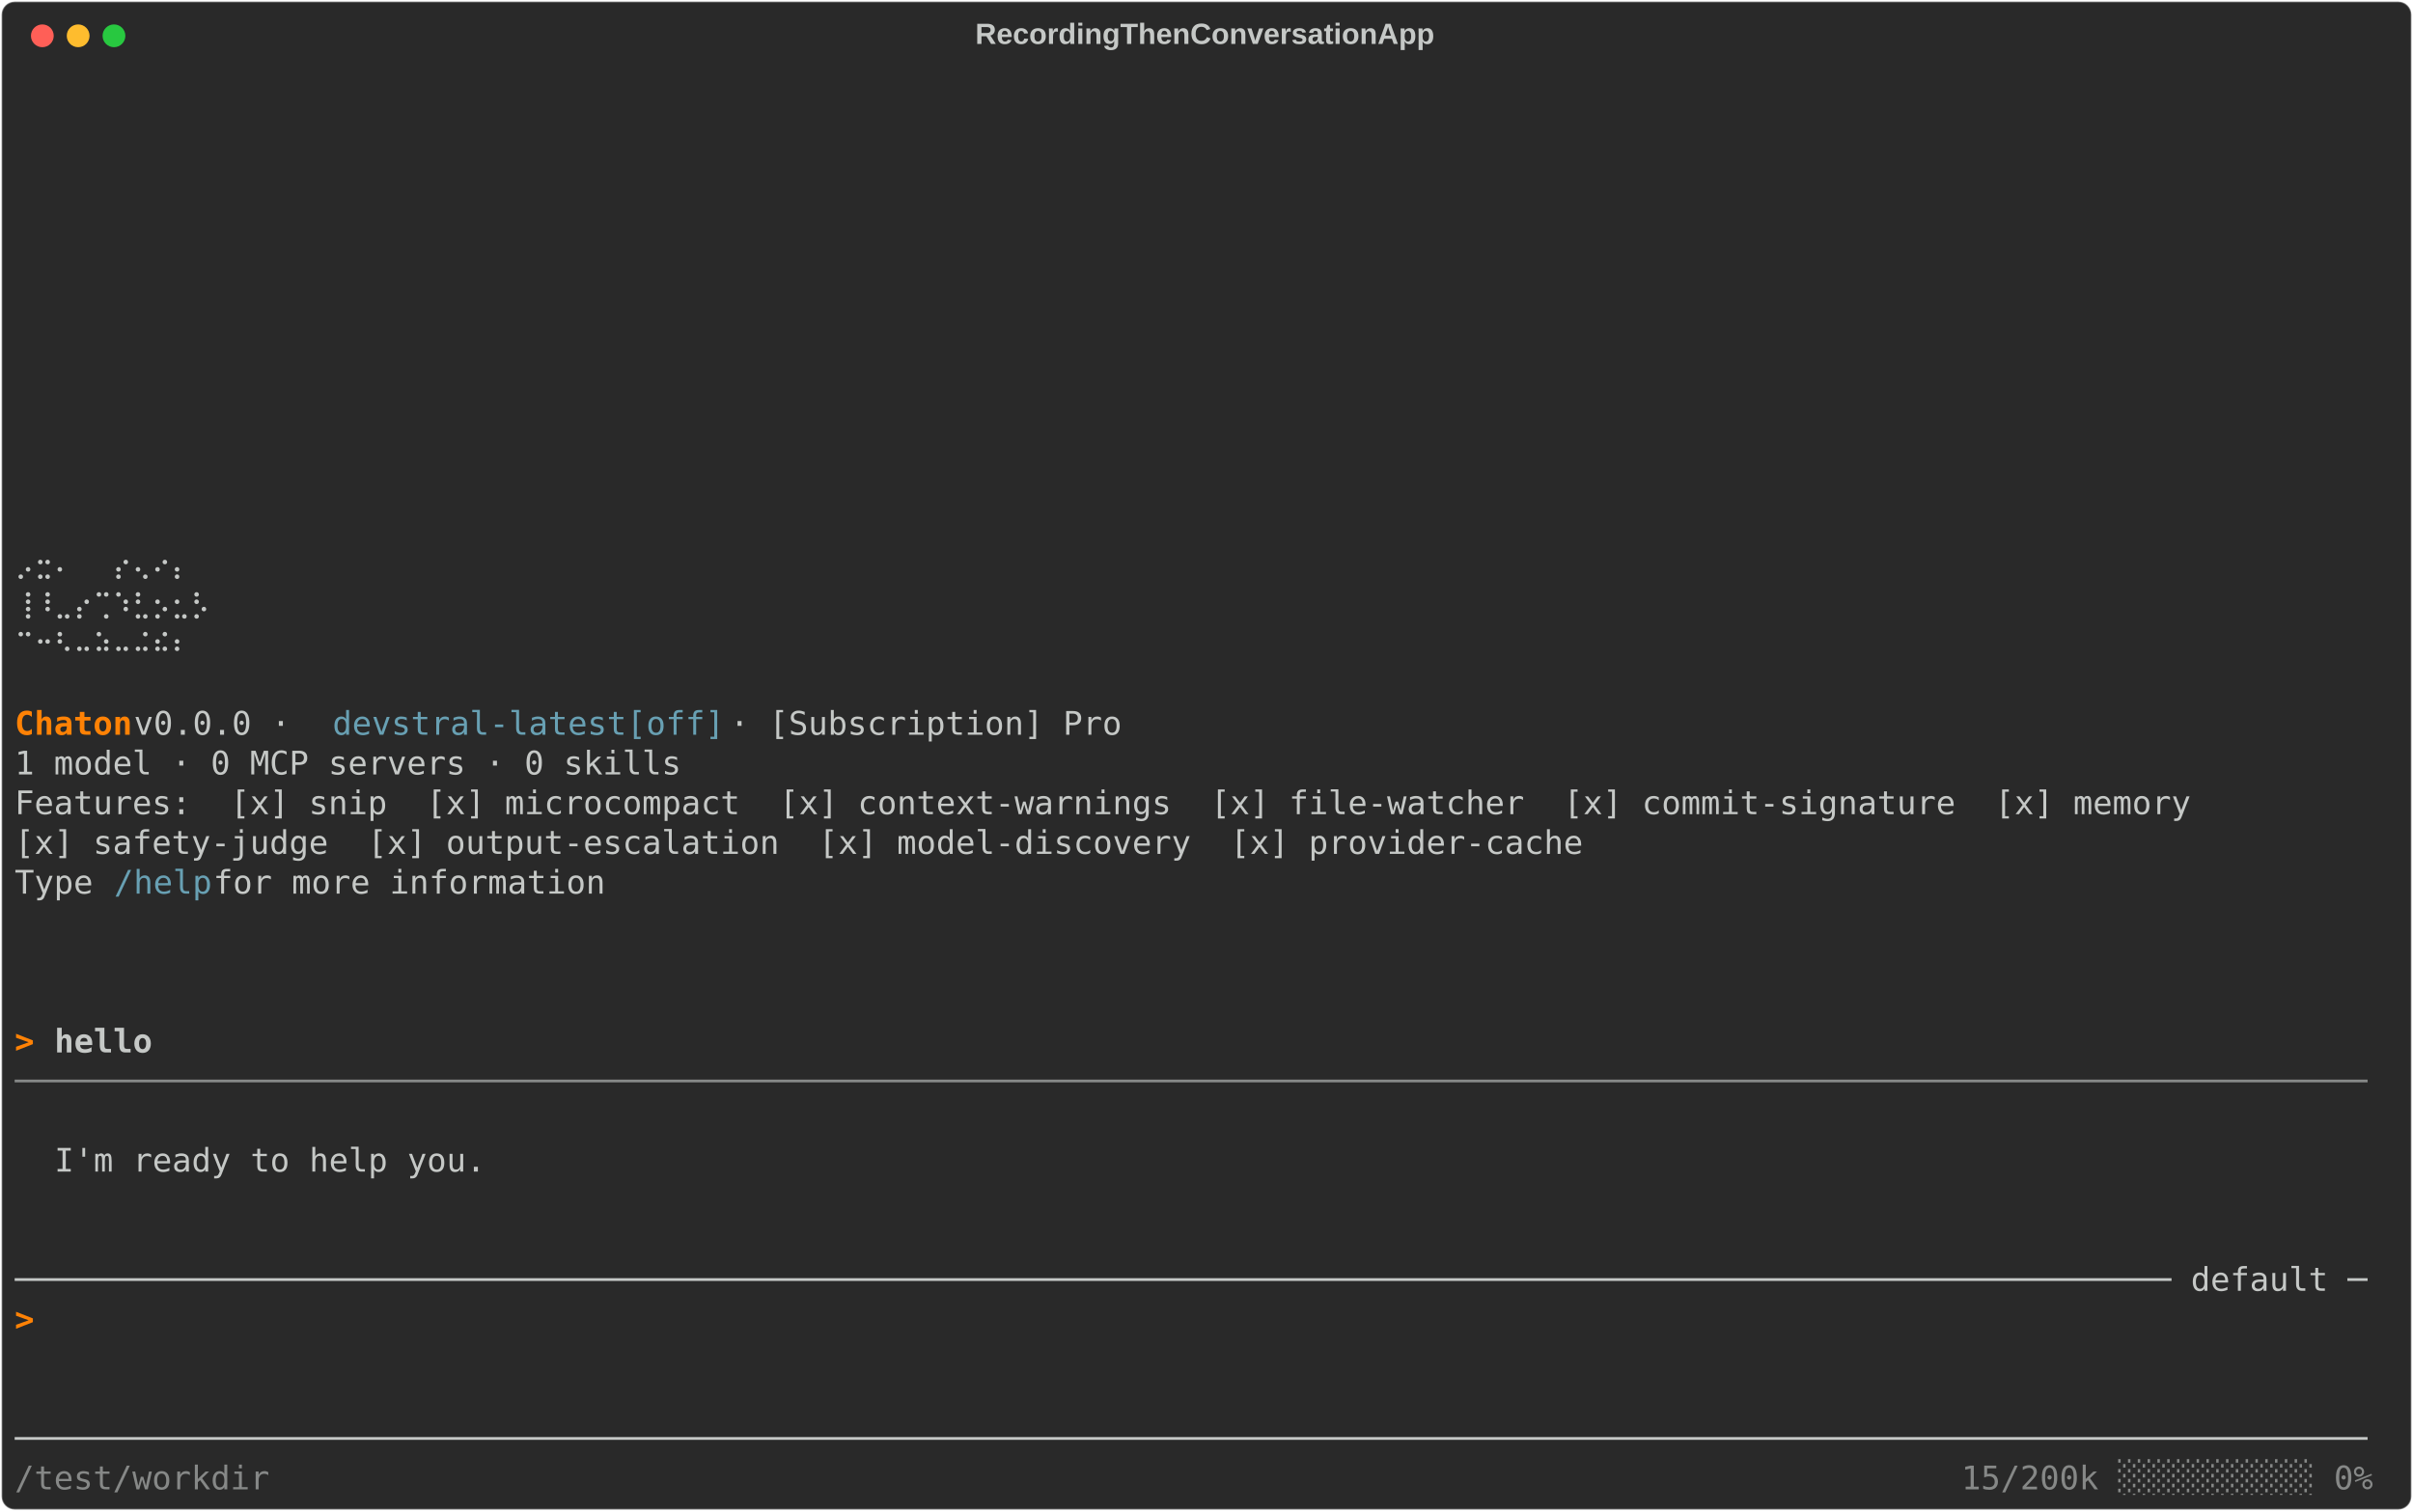
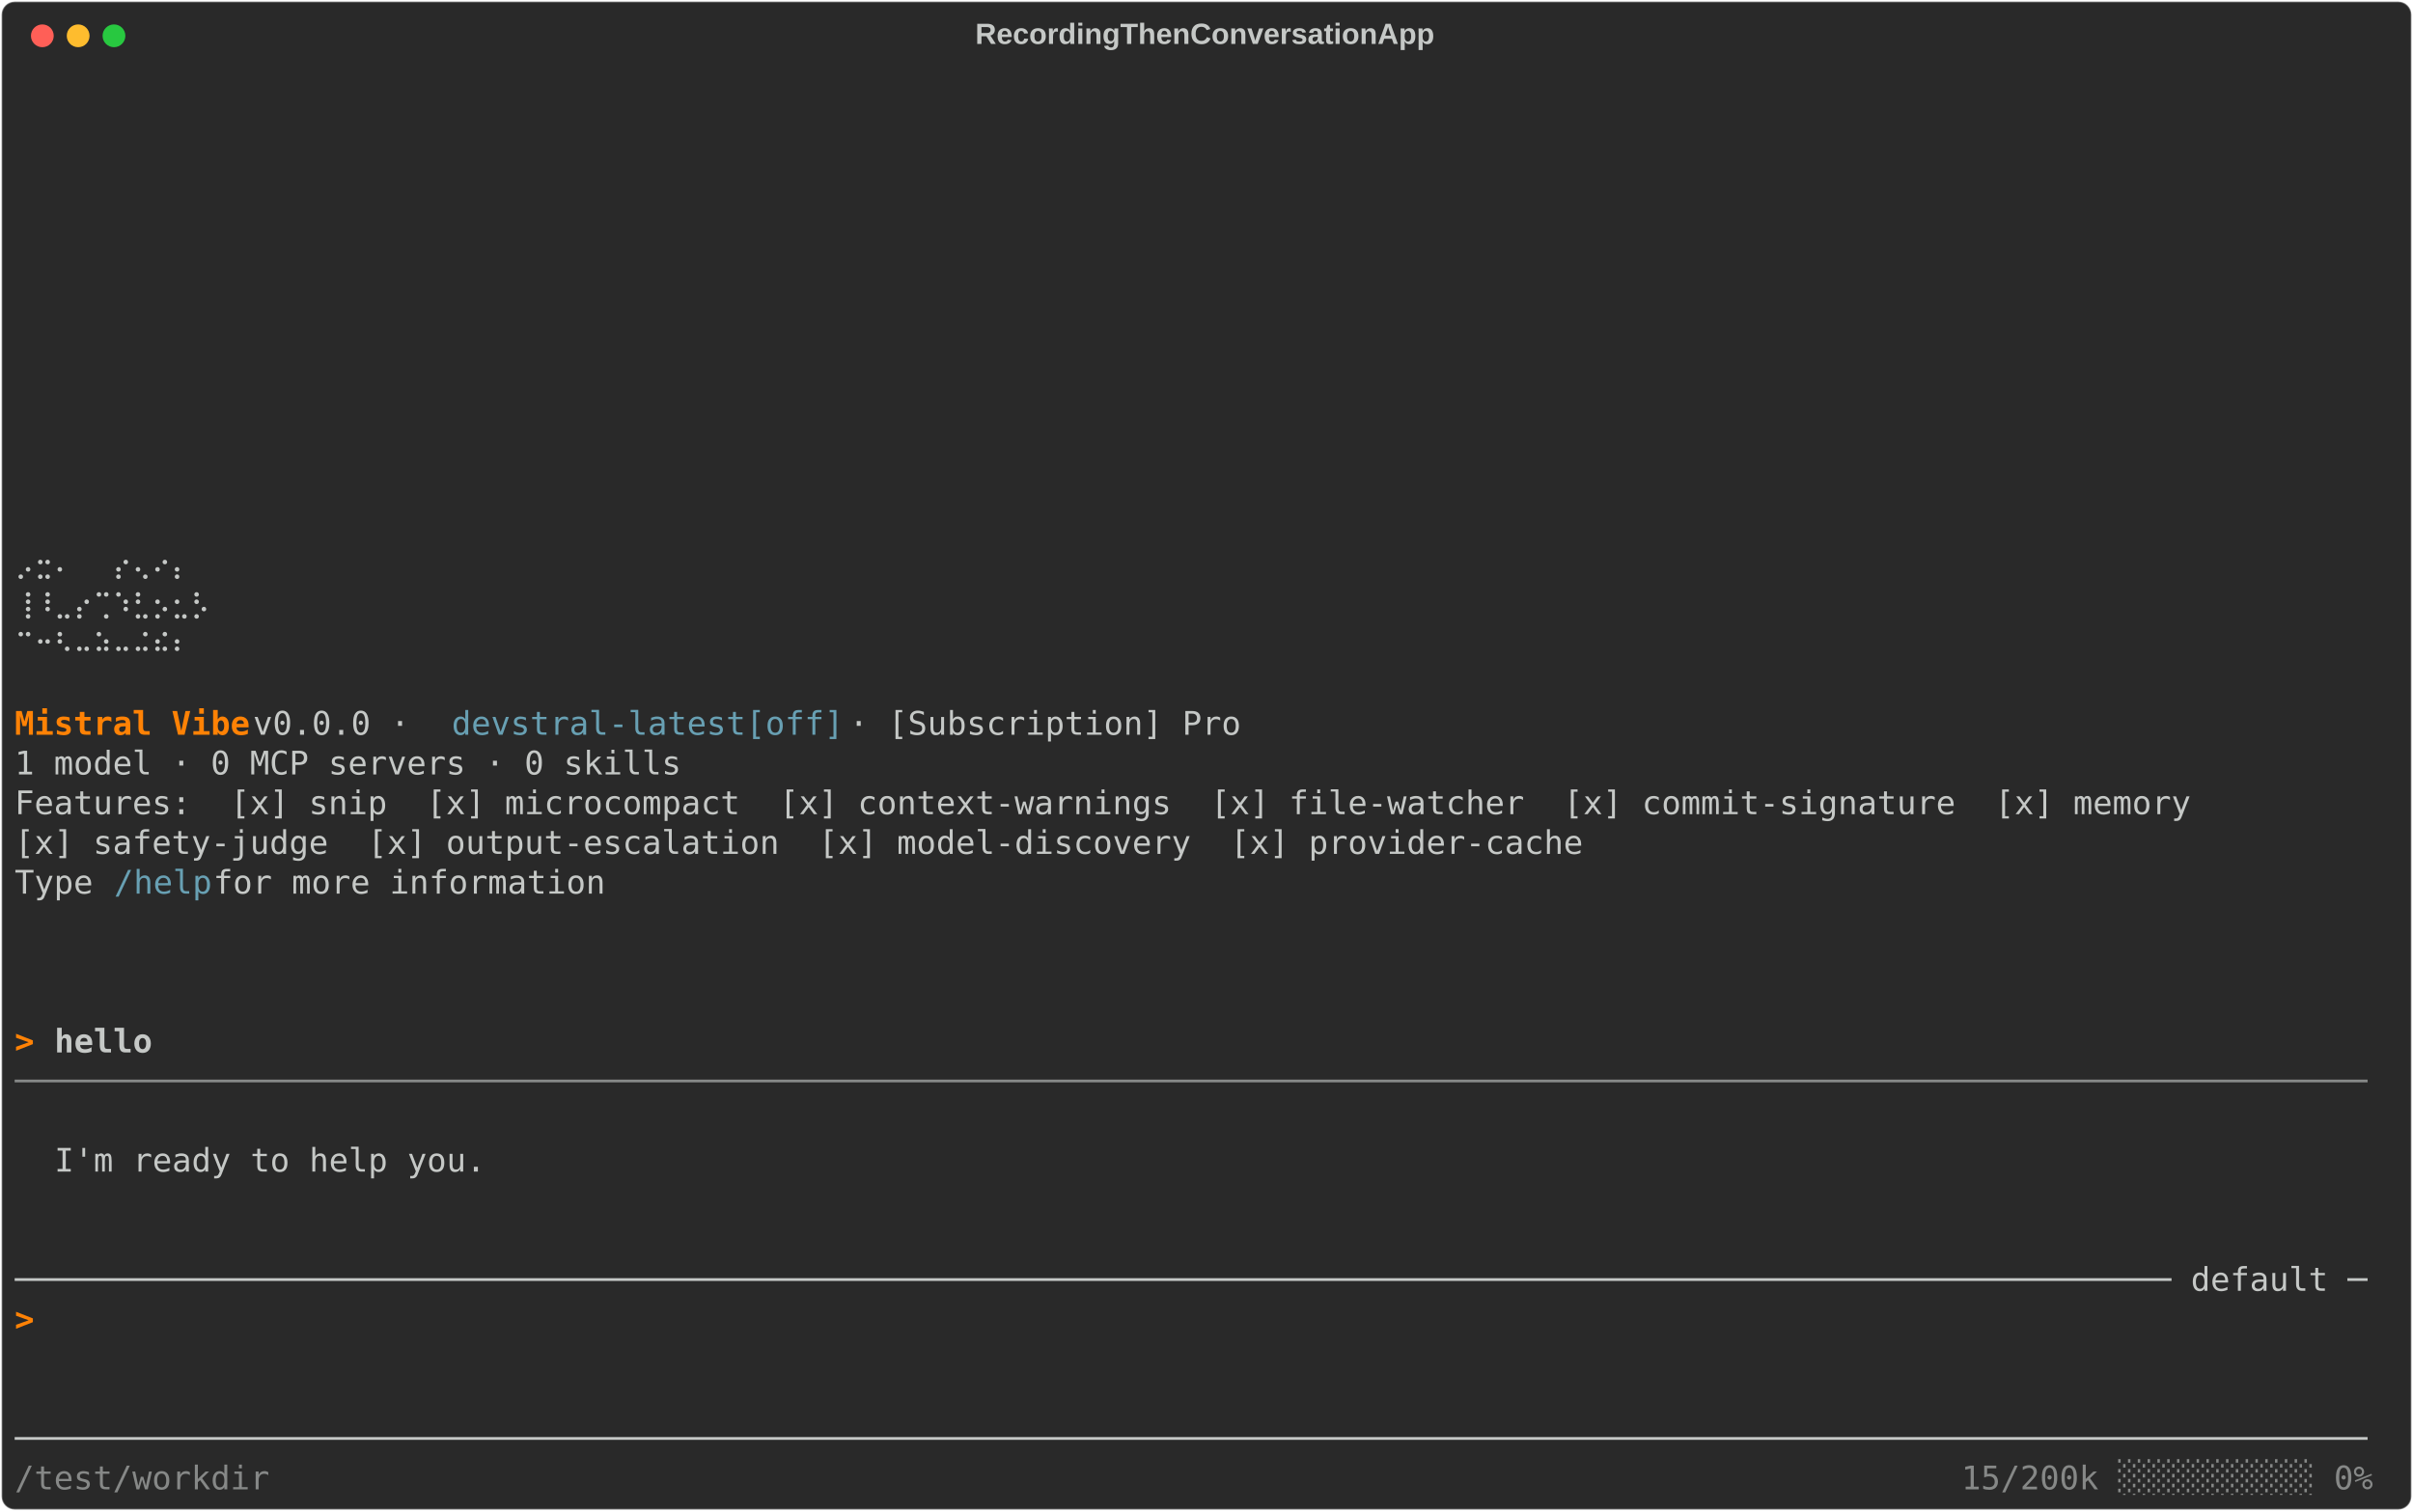
<svg xmlns="http://www.w3.org/2000/svg" class="rich-terminal" viewBox="0 0 1482 928.4">
  <style>

    @font-face {
        font-family: "Fira Code";
        src: local("FiraCode-Regular"),
                url("https://cdnjs.cloudflare.com/ajax/libs/firacode/6.2.0/woff2/FiraCode-Regular.woff2") format("woff2"),
                url("https://cdnjs.cloudflare.com/ajax/libs/firacode/6.2.0/woff/FiraCode-Regular.woff") format("woff");
        font-style: normal;
        font-weight: 400;
    }
    @font-face {
        font-family: "Fira Code";
        src: local("FiraCode-Bold"),
                url("https://cdnjs.cloudflare.com/ajax/libs/firacode/6.2.0/woff2/FiraCode-Bold.woff2") format("woff2"),
                url("https://cdnjs.cloudflare.com/ajax/libs/firacode/6.2.0/woff/FiraCode-Bold.woff") format("woff");
        font-style: bold;
        font-weight: 700;
    }

    .terminal-matrix {
        font-family: Fira Code, monospace;
        font-size: 20px;
        line-height: 24.4px;
        font-variant-east-asian: full-width;
    }

    .terminal-title {
        font-size: 18px;
        font-weight: bold;
        font-family: arial;
    }

    .terminal-r1 { fill: #c5c8c6 }
.terminal-r2 { fill: #ff8205;font-weight: bold }
.terminal-r3 { fill: #68a0b3 }
.terminal-r4 { fill: #c5c8c6;font-weight: bold }
.terminal-r5 { fill: #868887 }
    </style>
  <defs>
    <clipPath id="terminal-clip-terminal">
      <rect x="0" y="0" width="1463.0" height="877.4" />
    </clipPath>
    <clipPath id="terminal-line-0">
      <rect x="0" y="1.5" width="1464" height="24.65" />
    </clipPath>
    <clipPath id="terminal-line-1">
      <rect x="0" y="25.9" width="1464" height="24.65" />
    </clipPath>
    <clipPath id="terminal-line-2">
      <rect x="0" y="50.3" width="1464" height="24.65" />
    </clipPath>
    <clipPath id="terminal-line-3">
      <rect x="0" y="74.7" width="1464" height="24.65" />
    </clipPath>
    <clipPath id="terminal-line-4">
      <rect x="0" y="99.1" width="1464" height="24.65" />
    </clipPath>
    <clipPath id="terminal-line-5">
      <rect x="0" y="123.5" width="1464" height="24.65" />
    </clipPath>
    <clipPath id="terminal-line-6">
      <rect x="0" y="147.9" width="1464" height="24.65" />
    </clipPath>
    <clipPath id="terminal-line-7">
      <rect x="0" y="172.3" width="1464" height="24.65" />
    </clipPath>
    <clipPath id="terminal-line-8">
      <rect x="0" y="196.7" width="1464" height="24.65" />
    </clipPath>
    <clipPath id="terminal-line-9">
      <rect x="0" y="221.1" width="1464" height="24.65" />
    </clipPath>
    <clipPath id="terminal-line-10">
      <rect x="0" y="245.5" width="1464" height="24.65" />
    </clipPath>
    <clipPath id="terminal-line-11">
      <rect x="0" y="269.9" width="1464" height="24.65" />
    </clipPath>
    <clipPath id="terminal-line-12">
      <rect x="0" y="294.3" width="1464" height="24.65" />
    </clipPath>
    <clipPath id="terminal-line-13">
      <rect x="0" y="318.7" width="1464" height="24.65" />
    </clipPath>
    <clipPath id="terminal-line-14">
      <rect x="0" y="343.1" width="1464" height="24.65" />
    </clipPath>
    <clipPath id="terminal-line-15">
      <rect x="0" y="367.5" width="1464" height="24.65" />
    </clipPath>
    <clipPath id="terminal-line-16">
      <rect x="0" y="391.9" width="1464" height="24.65" />
    </clipPath>
    <clipPath id="terminal-line-17">
      <rect x="0" y="416.3" width="1464" height="24.65" />
    </clipPath>
    <clipPath id="terminal-line-18">
      <rect x="0" y="440.7" width="1464" height="24.65" />
    </clipPath>
    <clipPath id="terminal-line-19">
      <rect x="0" y="465.1" width="1464" height="24.65" />
    </clipPath>
    <clipPath id="terminal-line-20">
      <rect x="0" y="489.5" width="1464" height="24.65" />
    </clipPath>
    <clipPath id="terminal-line-21">
      <rect x="0" y="513.9" width="1464" height="24.65" />
    </clipPath>
    <clipPath id="terminal-line-22">
      <rect x="0" y="538.3" width="1464" height="24.65" />
    </clipPath>
    <clipPath id="terminal-line-23">
      <rect x="0" y="562.7" width="1464" height="24.65" />
    </clipPath>
    <clipPath id="terminal-line-24">
      <rect x="0" y="587.1" width="1464" height="24.65" />
    </clipPath>
    <clipPath id="terminal-line-25">
      <rect x="0" y="611.5" width="1464" height="24.65" />
    </clipPath>
    <clipPath id="terminal-line-26">
      <rect x="0" y="635.9" width="1464" height="24.65" />
    </clipPath>
    <clipPath id="terminal-line-27">
      <rect x="0" y="660.3" width="1464" height="24.65" />
    </clipPath>
    <clipPath id="terminal-line-28">
      <rect x="0" y="684.7" width="1464" height="24.65" />
    </clipPath>
    <clipPath id="terminal-line-29">
      <rect x="0" y="709.1" width="1464" height="24.65" />
    </clipPath>
    <clipPath id="terminal-line-30">
      <rect x="0" y="733.5" width="1464" height="24.65" />
    </clipPath>
    <clipPath id="terminal-line-31">
      <rect x="0" y="757.9" width="1464" height="24.65" />
    </clipPath>
    <clipPath id="terminal-line-32">
      <rect x="0" y="782.3" width="1464" height="24.65" />
    </clipPath>
    <clipPath id="terminal-line-33">
      <rect x="0" y="806.7" width="1464" height="24.65" />
    </clipPath>
    <clipPath id="terminal-line-34">
      <rect x="0" y="831.1" width="1464" height="24.65" />
    </clipPath>
  </defs>
  <rect fill="#292929" stroke="rgba(255,255,255,0.35)" stroke-width="1" x="1" y="1" width="1480" height="926.4" rx="8" />
  <text class="terminal-title" fill="#c5c8c6" text-anchor="middle" x="740" y="27">RecordingThenConversationApp</text>
  <g transform="translate(26,22)">
    <circle cx="0" cy="0" r="7" fill="#ff5f57" />
    <circle cx="22" cy="0" r="7" fill="#febc2e" />
    <circle cx="44" cy="0" r="7" fill="#28c840" />
  </g>
  <g transform="translate(9, 41)" clip-path="url(#terminal-clip-terminal)">
    <g class="terminal-matrix">
      <text class="terminal-r1" x="1464" y="20" textLength="12.2" clip-path="url(#terminal-line-0)">
</text>
      <text class="terminal-r1" x="1464" y="44.4" textLength="12.2" clip-path="url(#terminal-line-1)">
</text>
      <text class="terminal-r1" x="1464" y="68.8" textLength="12.2" clip-path="url(#terminal-line-2)">
</text>
      <text class="terminal-r1" x="1464" y="93.2" textLength="12.2" clip-path="url(#terminal-line-3)">
</text>
      <text class="terminal-r1" x="1464" y="117.6" textLength="12.2" clip-path="url(#terminal-line-4)">
</text>
      <text class="terminal-r1" x="1464" y="142" textLength="12.2" clip-path="url(#terminal-line-5)">
</text>
      <text class="terminal-r1" x="1464" y="166.4" textLength="12.2" clip-path="url(#terminal-line-6)">
</text>
      <text class="terminal-r1" x="1464" y="190.8" textLength="12.2" clip-path="url(#terminal-line-7)">
</text>
      <text class="terminal-r1" x="1464" y="215.2" textLength="12.2" clip-path="url(#terminal-line-8)">
</text>
      <text class="terminal-r1" x="1464" y="239.6" textLength="12.2" clip-path="url(#terminal-line-9)">
</text>
      <text class="terminal-r1" x="1464" y="264" textLength="12.2" clip-path="url(#terminal-line-10)">
</text>
      <text class="terminal-r1" x="1464" y="288.4" textLength="12.2" clip-path="url(#terminal-line-11)">
</text>
      <text class="terminal-r1" x="0" y="312.8" textLength="134.2" clip-path="url(#terminal-line-12)">  ⡠⣒⠄  ⡔⢄⠔⡄</text>
      <text class="terminal-r1" x="1464" y="312.8" textLength="12.2" clip-path="url(#terminal-line-12)">
</text>
      <text class="terminal-r1" x="0" y="337.2" textLength="134.2" clip-path="url(#terminal-line-13)"> ⢸⠸⣀⡔⢉⠱⣃⡢⣂⡣</text>
      <text class="terminal-r1" x="1464" y="337.2" textLength="12.2" clip-path="url(#terminal-line-13)">
</text>
      <text class="terminal-r1" x="0" y="361.6" textLength="134.2" clip-path="url(#terminal-line-14)">  ⠉⠒⠣⠤⠵⠤⠬⠮⠆</text>
      <text class="terminal-r1" x="1464" y="361.6" textLength="12.2" clip-path="url(#terminal-line-14)">
</text>
      <text class="terminal-r1" x="1464" y="386" textLength="12.2" clip-path="url(#terminal-line-15)">
</text>
-       <text class="terminal-r2" x="0" y="410.4" textLength="73.2" clip-path="url(#terminal-line-16)">Chaton</text>
-       <text class="terminal-r1" x="73.2" y="410.4" textLength="122" clip-path="url(#terminal-line-16)"> v0.0.0 · </text>
-       <text class="terminal-r3" x="195.2" y="410.4" textLength="244" clip-path="url(#terminal-line-16)">devstral-latest[off]</text>
-       <text class="terminal-r1" x="439.2" y="410.4" textLength="256.2" clip-path="url(#terminal-line-16)"> · [Subscription] Pro</text>
+       <text class="terminal-r2" x="0" y="410.4" textLength="146.4" clip-path="url(#terminal-line-16)">Mistral Vibe</text>
+       <text class="terminal-r1" x="146.4" y="410.4" textLength="122" clip-path="url(#terminal-line-16)"> v0.0.0 · </text>
+       <text class="terminal-r3" x="268.4" y="410.4" textLength="244" clip-path="url(#terminal-line-16)">devstral-latest[off]</text>
+       <text class="terminal-r1" x="512.4" y="410.4" textLength="256.2" clip-path="url(#terminal-line-16)"> · [Subscription] Pro</text>
      <text class="terminal-r1" x="1464" y="410.4" textLength="12.2" clip-path="url(#terminal-line-16)">
</text>
      <text class="terminal-r1" x="0" y="434.8" textLength="414.8" clip-path="url(#terminal-line-17)">1 model · 0 MCP servers · 0 skills</text>
      <text class="terminal-r1" x="1464" y="434.8" textLength="12.2" clip-path="url(#terminal-line-17)">
</text>
      <text class="terminal-r1" x="0" y="459.2" textLength="1354.2" clip-path="url(#terminal-line-18)">Features:  [x] snip  [x] microcompact  [x] context-warnings  [x] file-watcher  [x] commit-signature  [x] memory</text>
      <text class="terminal-r1" x="1464" y="459.2" textLength="12.2" clip-path="url(#terminal-line-18)">
</text>
      <text class="terminal-r1" x="0" y="483.6" textLength="1110.2" clip-path="url(#terminal-line-19)">           [x] safety-judge  [x] output-escalation  [x] model-discovery  [x] provider-cache</text>
      <text class="terminal-r1" x="1464" y="483.6" textLength="12.2" clip-path="url(#terminal-line-19)">
</text>
      <text class="terminal-r1" x="0" y="508" textLength="61" clip-path="url(#terminal-line-20)">Type </text>
      <text class="terminal-r3" x="61" y="508" textLength="61" clip-path="url(#terminal-line-20)">/help</text>
      <text class="terminal-r1" x="122" y="508" textLength="256.2" clip-path="url(#terminal-line-20)"> for more information</text>
      <text class="terminal-r1" x="1464" y="508" textLength="12.2" clip-path="url(#terminal-line-20)">
</text>
      <text class="terminal-r1" x="1464" y="532.4" textLength="12.2" clip-path="url(#terminal-line-21)">
</text>
      <text class="terminal-r1" x="1464" y="556.8" textLength="12.2" clip-path="url(#terminal-line-22)">
</text>
      <text class="terminal-r1" x="1464" y="581.2" textLength="12.2" clip-path="url(#terminal-line-23)">
</text>
      <text class="terminal-r2" x="0" y="605.6" textLength="24.4" clip-path="url(#terminal-line-24)">&gt; </text>
      <text class="terminal-r4" x="24.4" y="605.6" textLength="61" clip-path="url(#terminal-line-24)">hello</text>
      <text class="terminal-r1" x="1464" y="605.6" textLength="12.2" clip-path="url(#terminal-line-24)">
</text>
      <text class="terminal-r5" x="0" y="630" textLength="1464" clip-path="url(#terminal-line-25)">────────────────────────────────────────────────────────────────────────────────────────────────────────────────────────</text>
      <text class="terminal-r1" x="1464" y="630" textLength="12.2" clip-path="url(#terminal-line-25)">
</text>
      <text class="terminal-r1" x="1464" y="654.4" textLength="12.2" clip-path="url(#terminal-line-26)">
</text>
      <text class="terminal-r1" x="24.4" y="678.8" textLength="268.4" clip-path="url(#terminal-line-27)">I'm ready to help you.</text>
      <text class="terminal-r1" x="1464" y="678.8" textLength="12.2" clip-path="url(#terminal-line-27)">
</text>
      <text class="terminal-r1" x="1464" y="703.2" textLength="12.2" clip-path="url(#terminal-line-28)">
</text>
      <text class="terminal-r1" x="1464" y="727.6" textLength="12.2" clip-path="url(#terminal-line-29)">
</text>
      <text class="terminal-r1" x="0" y="752" textLength="1464" clip-path="url(#terminal-line-30)">────────────────────────────────────────────────────────────────────────────────────────────────────────────── default ─</text>
      <text class="terminal-r1" x="1464" y="752" textLength="12.2" clip-path="url(#terminal-line-30)">
</text>
      <text class="terminal-r2" x="0" y="776.4" textLength="12.2" clip-path="url(#terminal-line-31)">&gt;</text>
      <text class="terminal-r1" x="1464" y="776.4" textLength="12.2" clip-path="url(#terminal-line-31)">
</text>
      <text class="terminal-r1" x="1464" y="800.8" textLength="12.2" clip-path="url(#terminal-line-32)">
</text>
      <text class="terminal-r1" x="1464" y="825.2" textLength="12.2" clip-path="url(#terminal-line-33)">
</text>
      <text class="terminal-r1" x="0" y="849.6" textLength="1464" clip-path="url(#terminal-line-34)">────────────────────────────────────────────────────────────────────────────────────────────────────────────────────────</text>
      <text class="terminal-r1" x="1464" y="849.6" textLength="12.2" clip-path="url(#terminal-line-34)">
</text>
      <text class="terminal-r5" x="0" y="874" textLength="158.6" clip-path="url(#terminal-line-35)">/test/workdir</text>
      <text class="terminal-r5" x="1195.6" y="874" textLength="256.2" clip-path="url(#terminal-line-35)">15/200k ░░░░░░░░░░ 0%</text>
    </g>
  </g>
</svg>
